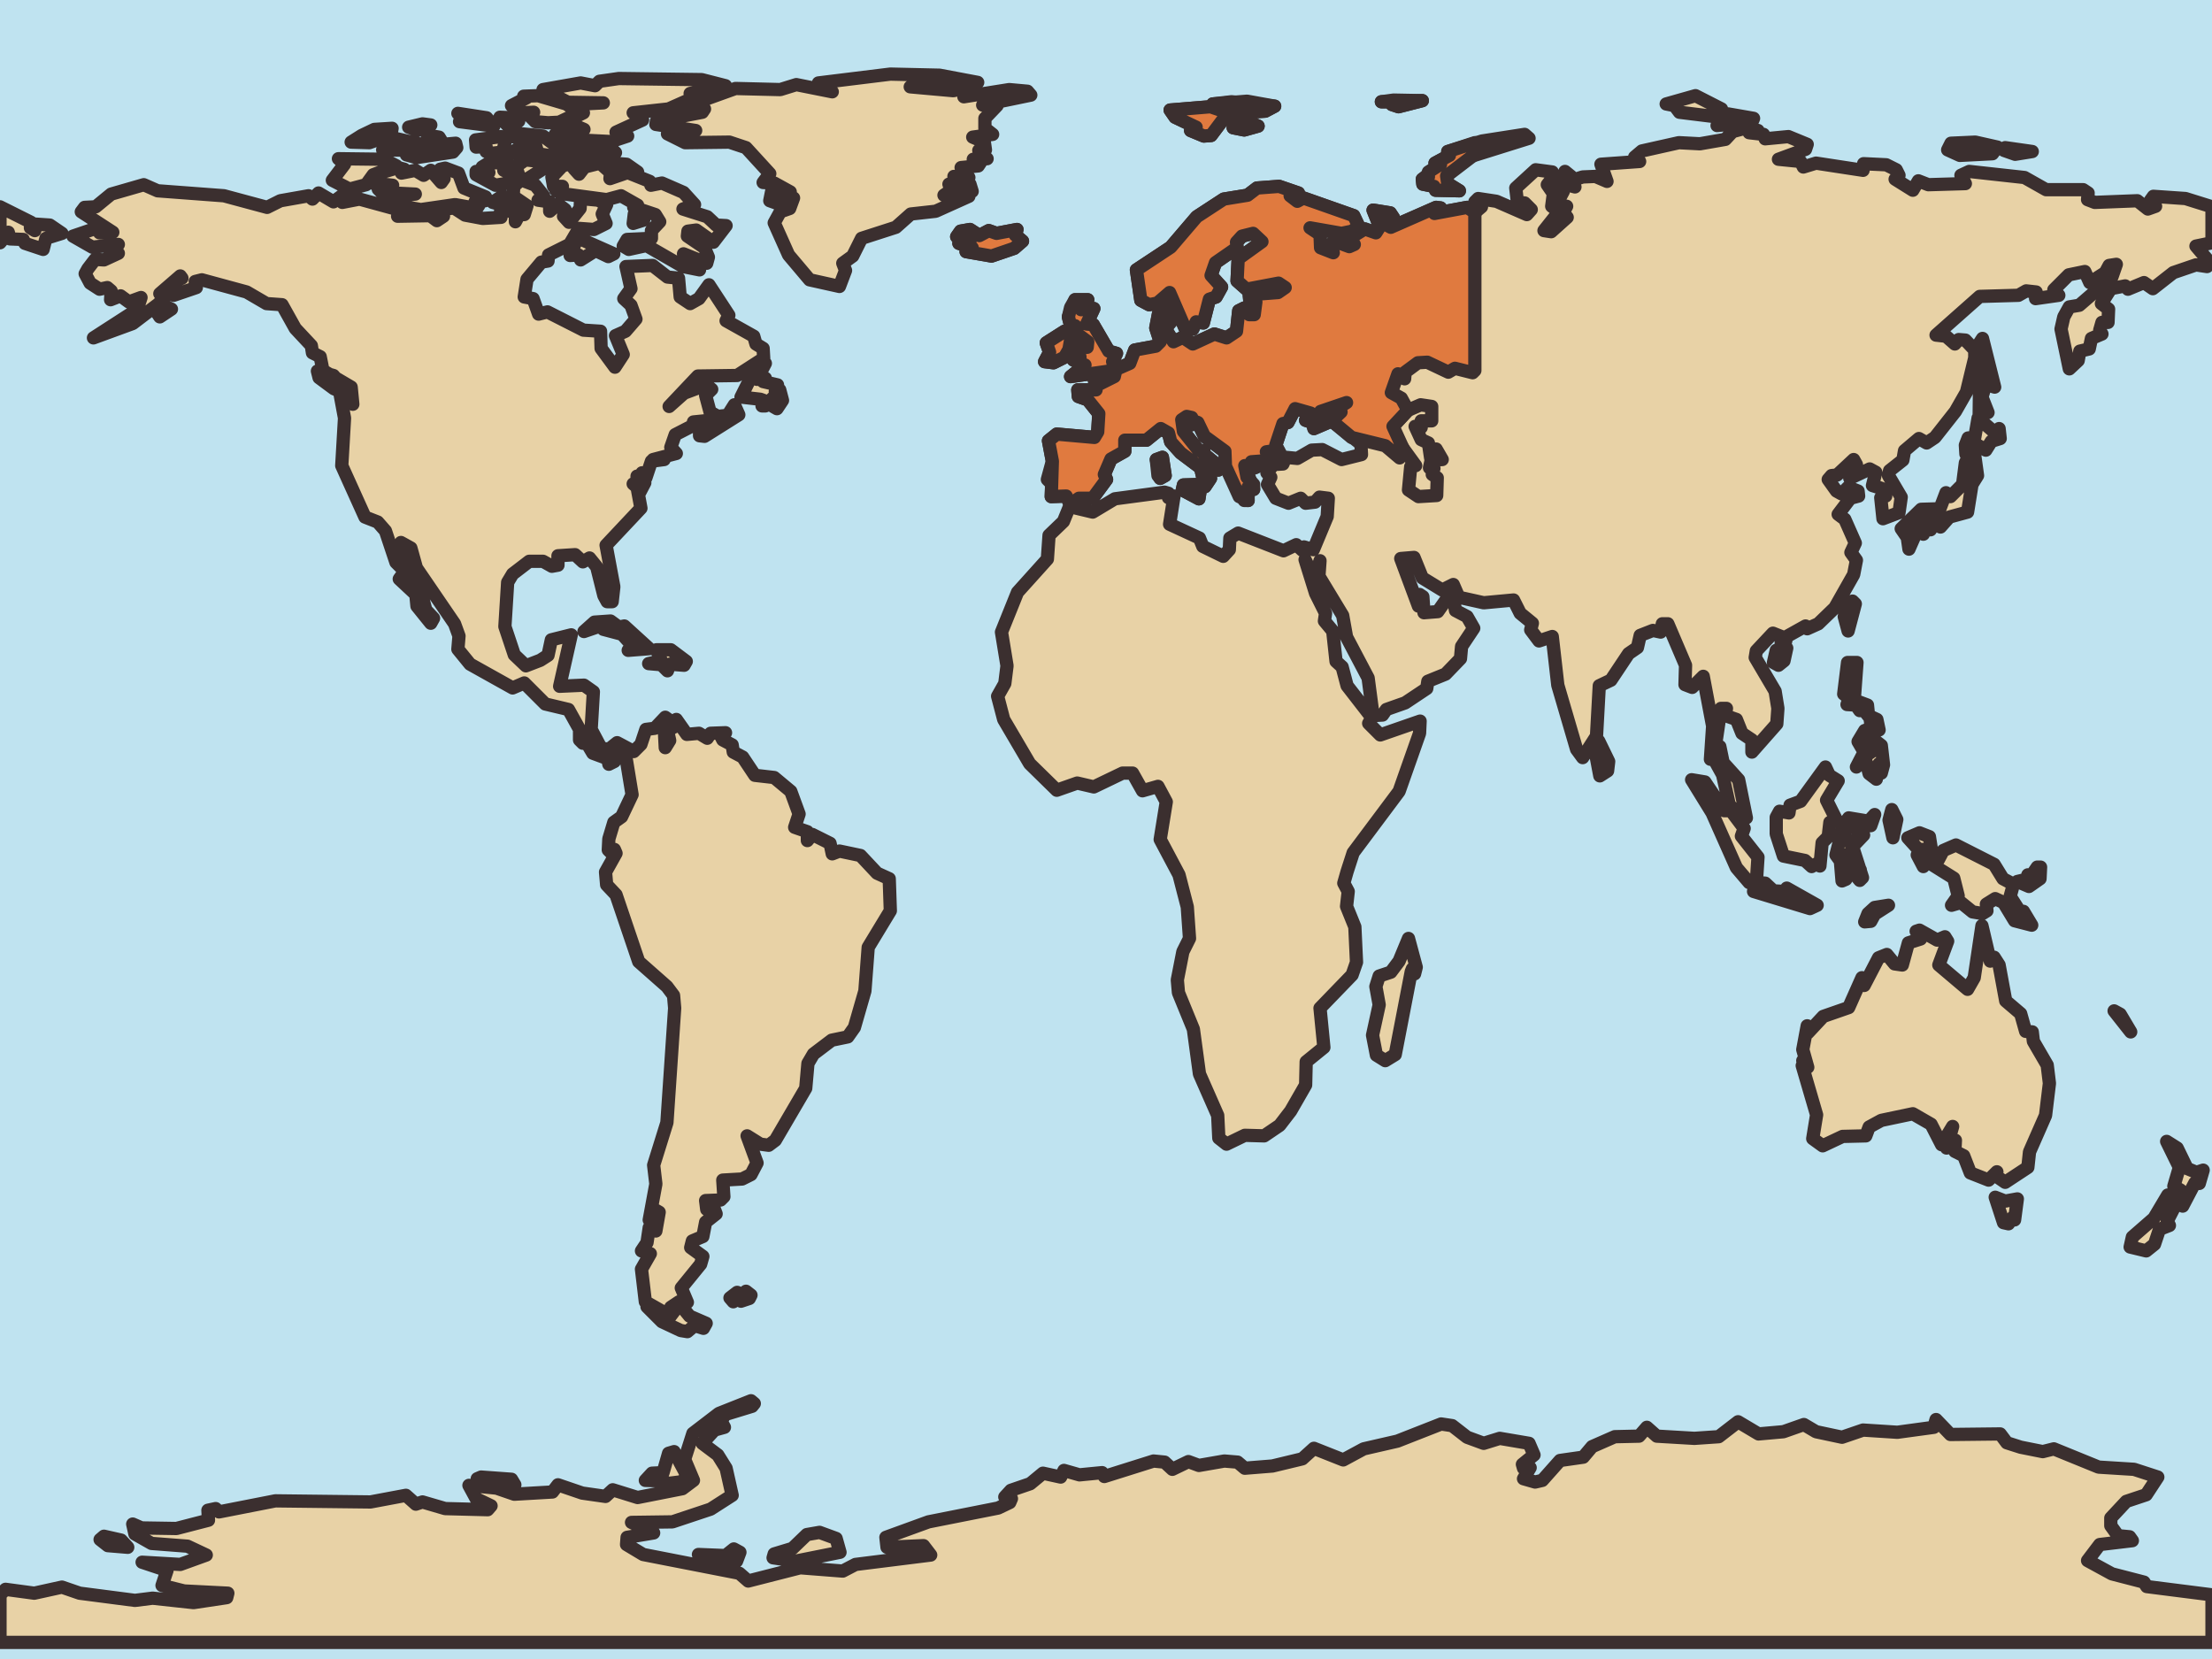
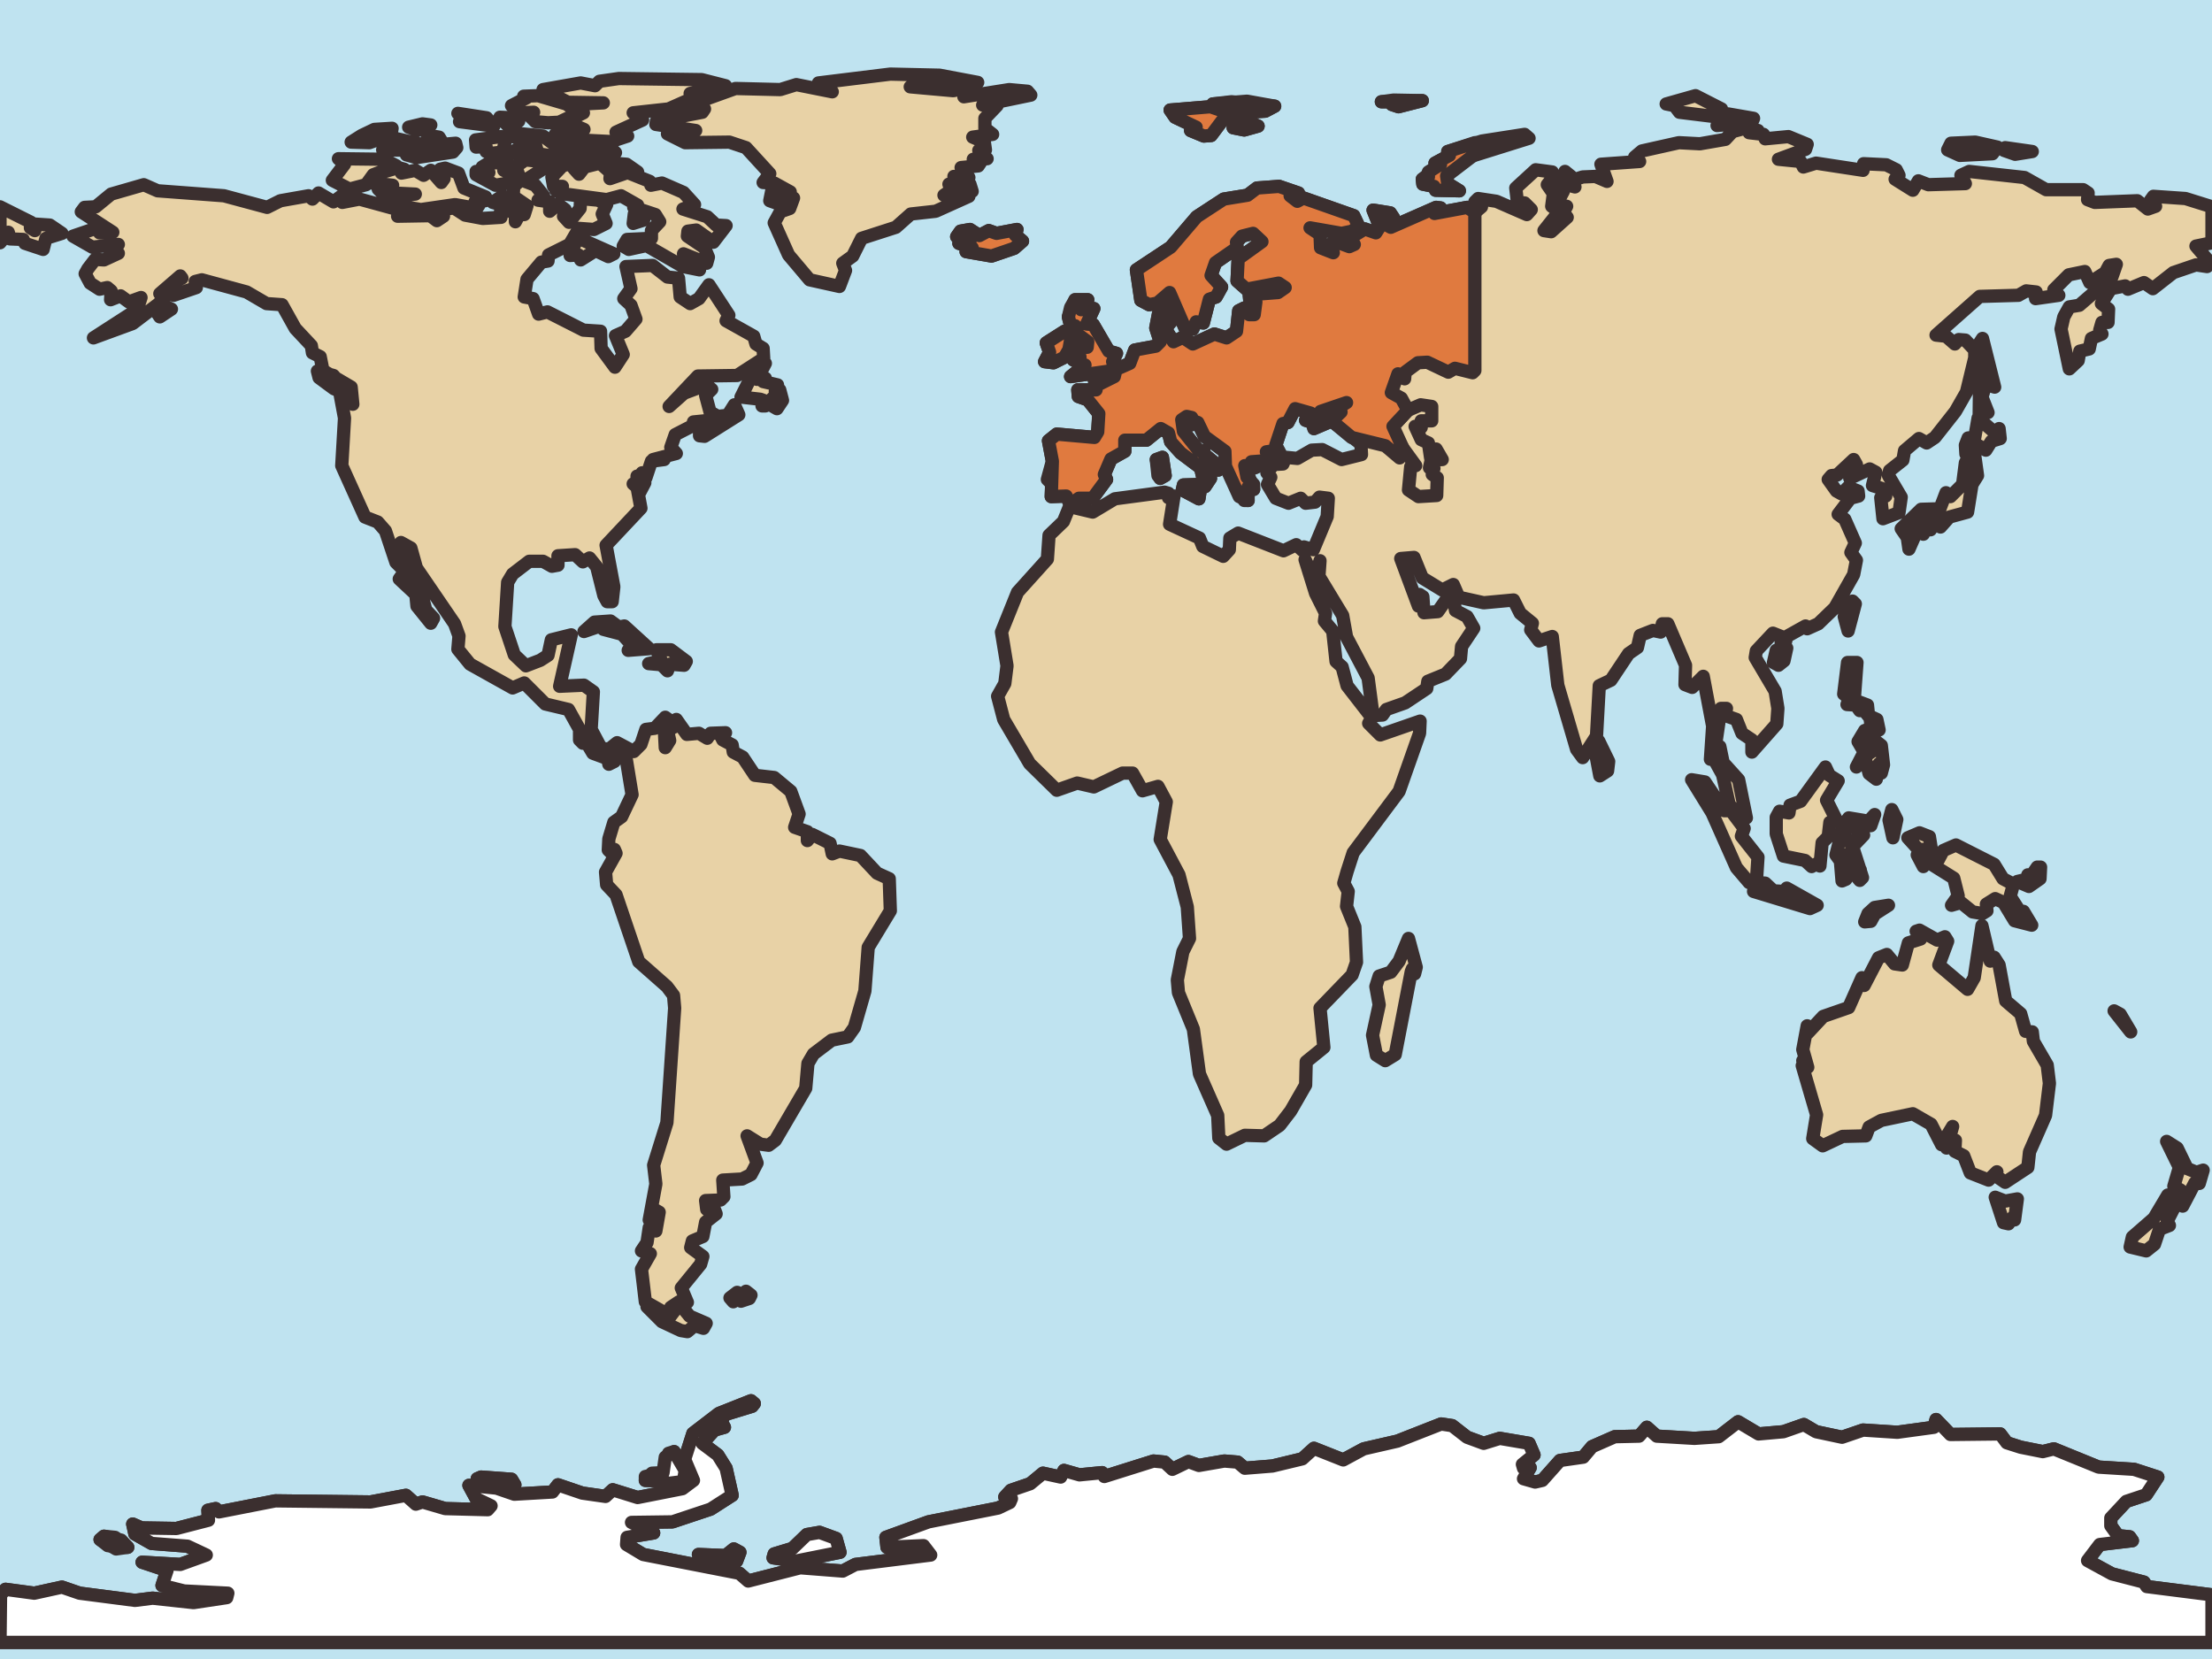
<svg xmlns="http://www.w3.org/2000/svg" viewBox="0 0 400 300">
  <rect width="400" height="300" fill="#bfe3f0" />
  <path d="M18.8 277.8L18.1 278.4L19.5 279.5L23.1 279.8L21.9 278.5ZM86.3 267.4L88.0 268.4L93.1 268.5L92.5 267.5L87.0 267.1ZM93.0 118.4L91.3 113.3L91.8 105.3L92.7 103.8L95.7 101.5L98.2 101.5L99.8 102.4L100.9 102.2L100.9 100.5L104.0 100.3L105.4 101.6L106.6 100.9L107.9 102.5L109.2 107.7L109.8 108.8L110.7 108.8L111.0 106.1L109.6 98.6L115.9 91.9L115.2 88.1L114.5 87.5L115.2 87.8L115.2 86.1L115.6 89.2L116.6 87.3L116.1 85.5L116.8 86.4L117.8 83.4L120.1 83.1L118.1 83.1L122.3 82.0L121.3 80.9L122.1 78.6L125.6 76.8L125.4 76.3L128.4 76.0L126.5 77.4L126.5 78.8L127.4 78.9L133.6 75.0L132.8 73.2L131.6 75.1L129.8 75.3L128.4 74.5L127.6 71.5L128.7 70.4L127.7 69.6L123.7 71.1L121.0 73.5L126.2 68.0L133.3 67.9L138.1 64.8L138.0 63.0L136.7 62.2L136.3 60.8L131.3 58.0L131.8 57.0L128.2 51.5L126.4 54.0L124.8 54.9L123.0 53.7L122.7 50.3L120.7 50.1L118.0 48.0L113.2 48.2L114.1 52.2L112.8 54.0L114.1 55.2L115.0 57.7L113.1 59.9L111.3 60.7L112.7 64.1L111.2 66.4L108.7 63.0L108.6 59.9L105.5 59.7L99.0 56.4L97.4 56.8L96.4 54.0L94.8 53.7L95.3 50.5L97.9 47.4L99.1 47.2L99.2 46.1L103.0 44.2L104.7 41.3L107.4 41.5L109.6 40.4L108.9 38.7L109.7 37.0L108.2 36.2L105.0 35.9L104.9 37.7L102.9 40.2L101.9 39.1L102.2 37.9L100.9 36.9L99.4 38.2L99.4 36.5L97.3 36.2L98.3 35.4L96.8 33.5L94.2 32.5L92.9 33.7L92.8 35.5L95.3 37.2L94.8 38.8L93.9 38.8L93.2 40.1L93.2 38.5L91.5 38.0L90.5 38.3L90.6 39.3L87.3 39.5L84.1 38.9L82.1 37.6L79.8 37.9L79.1 38.4L80.2 39.1L79.0 39.9L77.8 39.0L71.9 39.1L73.4 38.3L65.0 36.0L61.9 36.6L61.8 35.4L60.3 36.5L57.6 34.9L56.5 36.0L55.8 35.4L50.7 36.3L48.3 37.5L40.5 35.4L28.5 34.5L26.0 33.4L20.1 35.1L17.3 37.4L15.3 37.5L14.7 38.3L20.4 42.0L18.0 42.1L18.2 41.3L17.3 41.3L13.2 42.7L16.7 44.7L21.4 44.2L20.5 44.8L21.4 45.8L18.8 47.0L17.2 46.9L15.9 48.6L15.4 49.5L16.3 51.2L18.0 52.3L19.4 52.0L20.1 52.6L20.0 54.2L21.8 53.5L23.3 54.6L25.5 53.8L24.8 56.0L16.9 61.1L24.0 58.5L28.6 55.0L29.7 53.9L28.9 53.1L32.6 49.9L32.9 50.3L31.8 50.8L31.4 53.4L35.5 52.0L35.3 50.9L36.5 50.6L44.6 52.8L48.2 54.9L51.0 55.1L53.4 59.4L56.3 62.5L56.5 63.8L57.9 64.5L58.4 67.0L63.5 70.0L63.8 73.1L63.2 71.5L61.5 71.3L62.3 75.6L61.8 84.2L66.0 93.5L68.3 94.4L69.7 96.0L71.6 101.7L73.2 103.3L72.2 104.7L75.2 107.5L75.4 109.6L77.9 112.7L78.4 111.8L77.0 110.3L76.0 106.5L72.6 100.7L72.5 98.1L74.3 99.1L75.3 102.7L82.2 112.8L83.0 115.0L82.8 117.4L85.0 120.1L92.7 124.4L94.8 123.5L98.6 127.3L102.8 128.3L104.8 131.9L104.8 133.8L105.4 134.4L105.6 133.5L107.2 136.2L109.9 137.2L110.1 138.2L111.1 137.7L110.6 136.8L111.6 135.4L113.1 136.4L114.3 143.7L112.4 147.7L111.0 148.7L110.1 151.7L110.0 153.7L110.7 154.4L111.1 153.6L111.4 154.3L109.5 157.7L109.7 160.0L111.4 161.8L115.5 173.9L120.6 178.4L121.8 180.0L122.0 182.3L120.6 203.0L118.2 210.7L118.6 214.1L117.4 220.6L118.1 220.8L118.5 218.8L119.2 219.2L118.6 222.6L117.4 222.0L117.0 224.7L116.0 226.2L117.6 226.7L116.0 229.5L116.7 235.4L121.1 237.9L121.3 236.4L122.8 235.4L124.3 235.5L123.2 232.9L126.7 228.6L127.1 227.2L124.9 225.6L125.2 224.4L127.1 223.6L127.6 221.0L129.5 219.5L129.2 218.7L128.6 219.2L127.8 218.7L127.6 217.1L130.3 217.0L130.9 216.4L130.7 213.4L134.2 213.2L135.8 212.4L136.9 210.3L135.1 205.4L137.5 206.9L139.0 207.1L140.2 206.2L145.7 196.8L146.1 192.3L147.1 190.6L150.4 188.1L153.3 187.5L154.5 185.8L156.4 179.2L157.0 171.3L161.0 164.7L160.8 158.9L158.6 157.9L155.6 154.7L151.8 153.9L150.5 154.4L150.1 152.5L146.9 150.9L146.0 152.0L146.0 150.4L143.7 149.6L144.5 147.2L143.0 143.1L140.0 140.6L136.5 140.2L134.3 136.9L132.6 136.0L132.4 134.7L130.7 133.8L130.3 133.0L131.2 132.5L128.5 132.6L127.9 133.5L126.4 132.6L124.2 132.8L122.3 130.1L122.0 131.4L120.7 132.1L121.1 133.9L120.3 135.2L120.1 131.3L121.0 130.2L120.3 129.7L118.4 131.7L116.8 131.9L115.9 134.6L114.6 135.9L111.6 134.3L110.1 135.5L108.7 135.3L106.9 131.9L107.3 125.1L105.6 123.9L101.2 124.1L103.3 114.8L99.7 115.7L99.1 118.5L97.7 119.4L95.1 120.4ZM62.8 70.8L60.3 67.9L57.4 67.1L57.7 68.3L60.4 70.3L62.2 71.0ZM28.1 56.1L28.9 57.3L31.0 55.9L29.7 55.3ZM1.8 43.2L4.2 43.3L4.5 44.0L7.8 45.1L8.3 43.1L11.2 42.2L9.0 40.7L6.0 40.5L6.3 41.7L5.5 41.2L5.6 40.2L0.0 37.4L0.0 43.9L0.6 43.2L0.1 42.4L1.5 42.0ZM89.1 36.6L93.0 37.7L93.7 37.1L90.9 35.4ZM76.1 37.9L82.3 37.0L86.2 37.7L86.6 37.1L85.9 36.5L87.7 36.3L87.8 35.6L83.9 34.0L82.9 31.3L80.5 30.4L79.6 30.6L80.3 32.3L79.8 33.0L77.9 30.8L76.6 31.7L75.1 30.8L72.6 31.3L73.1 30.6L72.0 30.3L69.0 31.2L67.3 33.1L71.0 33.5L68.4 34.2L69.0 34.8L75.1 35.1L69.6 35.7L71.0 37.0ZM88.4 31.2L86.1 31.0L86.1 31.6L89.6 33.5L92.5 33.0L92.7 31.5L91.1 30.8L91.8 29.5L88.5 29.4L87.2 30.2ZM62.3 29.7L60.1 32.6L63.2 34.2L66.2 33.4L67.5 31.6L71.7 30.0L69.4 28.8L61.2 28.7ZM95.3 32.4L97.8 30.8L99.4 29.4L95.0 28.9L93.3 30.1L94.0 32.3ZM96.0 27.5L94.6 26.4L92.4 27.6L95.4 28.2ZM78.8 26.7L71.8 25.1L69.2 27.1L75.8 27.2L73.5 28.0L75.3 28.5L81.9 27.5L82.6 26.7L82.4 25.9L80.2 26.1L79.4 24.8L78.2 24.6L77.2 25.2ZM91.4 25.4L90.6 24.7L86.0 25.3L86.1 26.6L87.9 26.5L87.9 27.4L89.1 27.7L90.9 27.5ZM67.7 23.4L65.4 24.5L63.5 25.7L66.8 25.8L70.7 24.4L70.9 23.2ZM75.5 23.6L77.9 22.6L76.4 22.4L73.9 23.0ZM90.4 21.2L91.9 22.8L93.8 21.9L92.5 21.3ZM83.1 22.0L89.3 22.8L88.0 21.3L82.8 20.5L84.2 21.5ZM126.3 281.1L133.2 282.3L133.8 280.7L132.7 280.1L131.2 281.3ZM143.9 282.3L151.9 280.7L151.2 278.2L148.2 277.1L145.9 277.5L143.3 280.0L140.0 281.0L139.8 281.7ZM6.2 288.1L1.0 287.4L0.0 288.4L0.0 297.0L400.0 297.0L400.0 288.4L388.2 286.9L387.7 286.1L381.9 284.6L377.5 282.2L379.7 279.3L385.6 278.6L385.1 277.9L383.0 277.7L381.7 275.9L381.7 274.5L384.5 271.5L388.1 270.3L390.2 267.1L385.9 265.7L379.5 265.3L371.4 262.0L369.4 262.5L365.4 261.7L362.9 260.9L361.7 259.3L352.7 259.4L350.1 256.7L349.7 258.1L343.1 259.0L336.9 258.6L333.1 259.9L328.4 258.9L326.2 257.6L322.5 258.9L318.0 259.3L314.3 257.1L310.8 259.8L306.4 260.1L299.6 259.7L297.8 258.1L296.4 259.7L292.0 259.8L287.9 261.6L286.3 263.5L282.1 264.1L278.9 267.7L277.6 268.0L275.5 267.4L276.7 265.4L275.5 265.5L275.3 264.8L277.4 263.1L276.5 261.0L271.2 260.1L268.3 261.0L265.3 259.9L262.6 257.8L260.6 257.5L252.7 260.6L246.6 262.0L242.9 264.0L237.6 261.9L235.5 263.8L230.1 265.1L225.1 265.5L223.8 264.4L221.4 264.2L216.8 265.0L214.9 264.3L212.0 265.7L210.6 264.4L208.6 264.2L199.7 267.0L199.3 266.3L195.2 266.7L192.4 265.9L191.8 267.1L188.6 266.4L186.3 268.3L182.8 269.5L181.7 270.7L182.9 271.0L182.6 271.7L180.5 272.7L167.9 275.2L160.2 278.0L160.4 279.8L167.0 279.5L168.3 281.2L154.7 282.9L152.4 284.1L144.7 283.5L135.3 285.9L133.7 284.5L116.3 281.1L113.3 279.3L113.4 278.0L118.2 277.2L114.2 275.3L121.6 275.2L128.5 272.9L132.4 270.4L131.3 265.5L129.8 263.1L127.0 261.0L129.2 258.6L131.0 258.1L130.4 257.0L131.1 255.8L136.0 254.3L136.4 253.8L135.8 253.3L130.0 255.6L125.3 259.2L123.8 263.9L125.4 267.7L123.4 269.2L115.3 270.8L110.8 269.4L109.5 270.6L105.3 270.0L100.9 268.5L99.9 269.8L93.0 270.2L89.8 269.1L84.8 268.6L86.1 271.0L88.8 272.3L88.2 273.0L80.5 272.8L76.4 271.6L75.2 272.0L73.4 270.4L67.0 271.6L49.8 271.4L39.6 273.4L39.0 272.8L37.6 273.1L37.7 274.9L31.9 276.4L25.6 276.3L24.0 275.6L24.4 277.4L27.4 279.1L33.9 279.6L37.3 281.2L32.6 282.9L25.7 282.5L30.2 284.0L29.3 286.7L33.3 287.7L41.2 288.1L41.0 288.9L35.0 289.8L27.6 289.0L24.4 289.4L14.4 288.1L11.2 287.0ZM124.1 266.6L121.9 262.5L120.9 262.8L119.9 266.3L117.9 266.4L116.7 267.7L120.1 267.8L119.6 268.4L123.6 267.9ZM121.0 238.3L117.0 236.3L119.7 239.0L123.1 240.6L124.3 240.8L125.6 239.7L127.2 240.2L127.7 239.3L124.7 238.0L122.9 235.8ZM134.9 233.5L134.3 234.1L133.3 233.7L132.0 234.7L132.6 235.4L133.5 234.7L134.0 235.3L135.5 234.8L135.8 234.2ZM121.1 120.1L123.7 120.3L124.1 119.6L121.3 117.5L118.7 117.5L119.6 119.5L117.3 120.0L119.6 120.2L120.7 121.3ZM117.4 117.3L112.9 113.2L111.9 113.4L110.4 112.3L107.5 112.5L105.6 114.2L109.1 113.0L109.1 113.8L112.5 114.7L114.3 116.7L113.6 117.6ZM209.8 86.5L210.7 86.0L210.2 82.7L209.1 83.1ZM140.5 73.9L141.5 72.4L141.0 70.5L140.2 70.8L140.6 69.6L138.0 69.0L138.4 68.4L137.6 68.1L136.9 68.6L138.4 65.7L137.9 65.7L136.3 67.2L134.0 71.8L137.5 72.2L138.6 72.6L137.8 73.4L138.4 73.4L139.7 72.0L139.8 73.5ZM190.5 65.6L192.5 64.6L193.3 63.2L193.7 60.9L192.5 59.9L189.2 62.0L189.8 63.7L188.9 65.4ZM194.4 54.2L193.2 57.3L193.8 59.7L194.4 58.9L194.6 60.5L196.7 61.8L196.6 62.8L194.9 62.6L195.3 64.6L194.1 65.1L196.2 66.0L193.6 68.1L200.6 67.1L201.6 66.2L201.2 65.4L201.9 63.9L200.5 63.5L197.7 58.7L196.5 58.6L197.8 55.8L195.5 56.0L196.7 54.2ZM104.6 42.6L103.1 46.2L104.6 46.1L105.0 47.0L107.7 45.3L110.0 46.4L111.0 45.9L105.6 43.5L105.4 42.8ZM175.4 41.5L173.7 41.8L173.0 42.8L175.3 43.2L173.4 44.0L175.8 44.8L174.7 45.5L179.3 46.3L183.4 44.9L184.9 43.6L183.6 42.5L183.9 41.5L180.2 42.2L178.8 41.7L177.1 42.6ZM116.5 38.9L114.7 38.7L114.5 40.4L116.4 39.8ZM131.3 40.8L129.5 40.7L127.9 39.2L123.5 37.8L125.6 37.0L123.6 34.8L119.7 33.1L117.7 33.5L117.5 32.8L113.5 31.2L110.3 32.3L110.4 31.2L108.5 29.5L105.7 30.2L104.7 31.5L103.8 30.5L104.6 29.5L101.8 29.9L99.8 32.0L100.1 33.7L101.7 33.7L100.5 34.4L101.5 35.0L109.7 36.1L112.3 35.4L115.3 37.1L114.6 37.5L118.5 38.8L119.3 40.1L117.8 41.7L117.8 43.1L113.4 43.3L112.7 44.5L113.7 45.1L116.9 44.4L123.5 48.2L126.5 48.8L123.6 45.9L127.8 47.6L128.1 46.5L127.4 44.8L124.3 42.7L124.4 41.8L125.9 41.6L129.0 43.8ZM175.5 16.5L174.6 15.9L172.4 16.4L164.6 15.7L176.8 14.9L169.9 13.6L161.0 13.4L148.0 15.0L147.9 15.7L150.5 16.6L144.0 15.3L141.1 16.2L133.0 16.0L124.4 19.1L127.4 19.7L127.0 20.3L118.7 21.9L118.6 22.5L125.8 23.6L120.7 24.2L123.9 25.8L131.9 25.7L134.9 26.7L139.2 31.4L138.0 33.0L140.0 33.1L142.9 34.7L139.6 34.3L139.2 36.3L140.6 36.8L143.5 35.8L142.8 37.7L141.1 38.3L140.0 40.3L142.6 46.1L146.4 50.6L151.8 51.8L152.9 48.9L152.4 47.6L154.2 46.3L155.8 43.1L162.0 41.1L164.7 38.7L169.2 38.2L175.2 35.5L170.7 35.3L172.0 34.4L171.6 33.3L173.8 34.9L175.8 34.6L175.4 33.3L172.5 31.9L175.2 32.1L173.8 30.3L176.9 30.0L177.3 29.4L176.0 28.8L178.5 28.7L177.0 27.2L178.2 27.1L178.0 25.7L175.9 24.8L179.5 24.3L178.1 23.2L178.1 21.4L180.3 19.1L177.7 19.0L186.4 17.2L185.8 16.5L182.5 16.2L174.3 17.5ZM113.3 29.7L110.7 29.5L110.1 30.2L111.7 31.2L115.3 31.1ZM100.2 26.1L98.2 24.6L92.5 24.0L92.1 24.6L95.7 25.3L96.8 26.1L97.3 27.8L100.3 28.3L108.9 28.4L111.3 27.6L109.9 26.3L104.0 26.7ZM126.9 14.4L111.9 14.2L108.4 14.7L107.6 15.5L105.0 15.0L98.2 16.2L102.7 18.5L109.1 18.6L103.4 18.9L105.5 20.4L102.3 22.0L105.6 23.4L101.9 22.8L102.5 23.9L100.4 24.3L100.6 25.1L110.5 25.6L113.5 24.6L111.4 23.9L116.2 21.7L115.3 20.9L116.1 20.6L114.5 20.4L120.9 19.7L127.2 16.9L124.8 16.9L131.2 15.5ZM95.6 20.8L96.8 22.0L99.1 22.2L101.1 22.1L104.7 20.4L102.4 18.8L97.3 17.3L94.7 17.4L95.2 17.7L92.5 19.1L94.5 20.4L96.5 20.3ZM252.3 190.7L255.2 175.7L255.4 175.2L255.8 176.1L256.1 174.9L254.7 169.7L253.0 173.8L251.5 175.8L249.4 176.5L248.8 178.4L249.4 181.7L248.2 187.2L248.9 190.8L250.5 191.8ZM317.1 161.2L327.3 164.3L328.6 163.7L323.1 160.6L322.8 161.2L320.7 161.1L319.2 159.7L317.8 159.6ZM335.0 153.1L337.0 151.0L334.4 152.3L333.4 150.8L333.5 149.6L338.3 149.3L339.0 147.3L337.9 148.5L334.3 147.9L333.4 149.1L332.0 154.6L332.8 155.7L333.1 159.3L333.8 159.0L333.7 154.8L334.4 154.3L335.0 157.5L336.4 157.3L335.8 158.6L336.3 159.2L336.8 158.7ZM309.6 147.0L314.0 156.9L316.3 159.6L317.6 159.6L317.9 155.0L314.9 151.2L315.4 149.8L313.0 146.6L311.8 146.6L308.3 141.4L305.9 141.0ZM181.5 130.1L186.2 138.1L191.1 142.9L194.8 141.6L197.8 142.3L203.0 139.8L204.8 139.8L206.6 143.0L209.4 142.2L210.9 145.0L209.8 151.8L213.2 158.2L214.7 164.0L215.1 169.7L213.9 172.1L212.9 177.2L213.1 179.5L215.8 186.1L216.9 194.2L220.2 201.7L220.4 205.8L221.8 206.9L225.1 205.3L228.6 205.4L231.4 203.5L233.4 200.9L236.1 196.2L236.2 192.0L239.4 189.4L238.7 182.3L244.5 176.3L245.3 174.0L245.0 167.6L243.5 163.9L243.8 161.2L243.0 159.7L243.6 157.6L244.7 154.2L253.0 143.1L256.7 132.6L256.8 130.4L249.6 132.9L247.5 130.8L248.1 129.8L243.6 124.0L242.7 120.6L241.6 119.6L241.0 114.1L239.5 112.3L239.7 110.9L237.9 107.3L236.0 101.2L237.7 104.8L238.7 101.4L238.5 104.2L242.8 111.3L243.5 115.2L247.4 122.6L248.3 129.4L250.0 129.3L250.7 128.3L254.1 127.1L258.0 124.5L258.2 123.2L261.4 121.9L264.1 119.1L264.3 116.9L266.5 113.6L265.3 111.5L263.2 110.4L262.6 106.9L260.0 110.6L257.5 110.8L257.3 107.9L256.7 107.5L256.5 109.6L253.3 101.0L255.7 100.8L257.2 104.5L260.8 106.7L262.8 105.7L263.8 108.0L268.3 109.0L273.7 108.5L274.9 110.9L277.1 112.7L276.8 113.9L278.3 115.9L280.7 115.1L281.7 123.9L285.1 135.5L286.2 137.0L288.7 133.1L289.2 124.0L291.3 123.0L294.5 118.2L296.1 117.1L296.6 114.9L298.9 114.0L300.3 114.3L300.6 112.8L301.6 112.8L304.8 120.3L304.7 123.8L306.0 124.3L308.0 122.3L309.7 131.3L309.3 137.3L309.4 136.3L311.5 140.1L312.7 145.5L315.0 148.0L315.8 147.9L314.4 141.0L311.6 137.9L311.0 135.0L310.2 134.9L311.2 128.1L312.2 128.1L312.0 129.4L314.0 130.1L315.0 132.6L316.8 133.8L316.8 136.0L321.3 130.9L321.5 128.1L321.0 125.0L317.4 118.9L317.6 117.7L320.6 114.5L322.1 115.1L322.1 116.9L322.7 116.8L323.1 115.1L326.5 113.2L326.8 113.7L328.8 112.8L331.8 109.9L335.2 103.9L335.7 101.3L334.7 99.9L335.5 98.2L333.6 93.9L332.4 93.0L334.6 90.1L336.1 89.7L336.0 88.8L334.2 88.1L333.0 89.3L332.1 88.8L330.6 86.7L331.2 86.0L332.2 85.9L335.2 83.1L335.7 84.0L334.5 86.5L338.1 84.8L339.2 85.4L338.6 87.8L340.2 88.3L341.0 89.7L340.1 90.0L340.5 93.8L343.4 92.7L343.8 89.9L341.5 86.0L341.7 85.1L344.1 83.2L344.4 81.5L347.0 79.3L348.4 80.1L349.9 79.1L353.6 74.4L355.6 70.9L357.1 64.7L357.1 63.3L355.4 61.5L354.2 61.4L353.5 62.2L351.9 60.8L350.1 60.6L358.0 53.6L365.0 53.4L366.4 52.6L368.2 52.8L368.1 54.0L372.3 53.4L371.4 52.4L374.1 49.7L377.0 49.1L377.9 51.1L380.7 49.3L381.4 48.0L382.7 47.8L381.9 50.1L376.0 55.2L374.2 55.5L373.2 57.3L372.7 59.5L374.2 66.7L375.8 65.2L376.1 63.5L377.8 63.1L378.2 61.2L380.1 60.4L379.7 59.7L380.1 58.3L381.2 58.3L381.3 55.9L380.0 54.9L381.7 52.2L384.3 51.7L384.8 52.3L387.7 51.1L389.3 52.2L393.0 49.3L397.1 47.9L399.1 48.2L399.3 47.1L397.1 44.5L400.0 43.9L400.0 37.4L395.2 35.9L389.4 35.5L388.9 36.2L389.8 37.3L388.4 37.8L386.5 36.3L378.8 36.6L377.5 36.1L377.6 34.9L376.7 34.3L370.0 34.3L366.1 32.1L356.1 31.0L354.6 31.7L355.4 33.2L348.7 33.4L346.9 32.7L345.9 34.4L342.7 32.4L343.4 31.7L342.9 30.7L341.1 29.8L337.0 29.6L336.9 30.8L328.4 29.5L326.1 30.2L325.6 29.2L321.6 28.8L326.5 27.0L326.8 26.1L323.4 24.7L319.2 25.1L318.9 24.3L316.3 24.0L317.9 23.6L315.9 23.1L313.3 23.8L312.0 25.2L307.4 26.0L303.6 25.8L296.9 27.3L295.6 28.4L296.5 29.2L289.5 29.7L290.6 32.8L288.5 31.9L286.2 32.0L284.3 32.6L284.8 33.8L283.7 33.5L284.1 31.9L283.0 31.0L283.2 32.2L281.2 33.3L282.7 34.6L281.8 36.3L282.0 37.2L283.3 37.3L282.7 38.4L283.4 39.3L280.5 41.9L279.2 41.7L281.9 38.3L280.6 37.3L280.9 35.0L279.8 33.4L280.9 32.0L280.7 31.1L277.7 30.7L274.1 34.0L274.4 36.6L275.7 36.7L276.9 37.9L276.1 38.8L270.6 36.4L267.3 35.9L266.7 36.5L267.9 37.4L266.6 38.5L265.3 37.5L259.4 38.6L260.5 37.6L259.7 37.5L251.5 41.1L250.6 40.6L250.6 39.6L252.0 39.4L251.4 38.5L248.3 38.0L249.5 41.0L248.8 42.1L246.8 41.4L244.2 43.0L244.9 44.2L244.0 44.6L241.3 43.6L240.6 44.2L241.1 45.7L238.8 44.8L238.7 42.4L236.9 41.2L242.6 42.2L244.5 41.8L245.7 40.9L244.8 39.0L235.7 35.8L234.6 36.4L233.3 35.4L234.8 34.9L231.3 33.7L227.3 34.0L225.6 35.3L221.3 36.0L216.4 39.2L211.7 44.7L205.5 48.8L206.3 54.3L207.8 55.1L209.3 54.8L211.5 52.9L214.4 59.6L215.7 59.5L216.3 58.2L217.6 58.4L218.7 54.1L219.9 53.7L220.9 51.9L219.0 49.8L219.8 47.5L223.7 44.8L223.6 43.8L224.6 42.7L226.6 42.2L228.2 43.7L223.9 46.8L223.7 50.8L225.4 52.3L231.2 51.2L232.4 52.0L231.1 52.9L225.9 53.3L226.0 54.3L227.1 54.6L226.8 56.9L225.9 56.9L225.0 55.7L224.0 56.2L223.6 59.9L221.8 61.1L219.6 60.4L215.7 62.2L213.9 61.0L212.2 61.8L210.7 59.4L212.1 57.8L211.4 57.1L211.8 55.7L209.5 56.7L209.0 59.3L209.8 61.8L209.0 62.6L205.2 63.3L204.3 65.7L201.8 66.8L201.5 68.1L198.9 69.4L197.9 68.7L198.2 70.5L194.9 70.5L195.0 71.7L196.7 72.3L198.7 74.8L198.5 78.1L197.9 79.1L191.1 78.5L189.6 79.7L190.3 83.4L189.4 86.7L190.2 87.5L190.1 89.8L192.8 89.7L194.0 91.3L195.1 90.1L197.6 90.1L200.1 86.7L199.7 85.8L200.9 83.0L203.4 81.6L203.4 79.6L207.3 79.6L209.9 77.5L211.3 78.3L211.7 79.9L213.5 81.9L217.1 84.6L217.9 88.0L218.9 86.5L218.3 85.0L218.7 83.9L220.3 85.0L220.5 84.4L217.7 82.1L217.7 81.5L216.8 81.5L214.0 78.0L213.7 75.9L214.6 75.3L215.5 75.5L215.5 76.8L215.8 76.1L216.6 76.4L217.8 78.9L221.7 81.9L221.6 84.3L225.0 90.5L225.7 90.5L225.7 88.1L226.7 88.5L225.1 84.2L226.6 84.7L227.1 84.5L226.3 83.5L227.7 83.1L229.0 83.3L229.3 84.4L230.7 83.0L232.0 82.9L230.7 80.5L232.0 76.6L232.9 76.4L234.2 73.9L237.0 74.7L236.1 76.0L237.3 76.4L237.6 77.5L240.4 76.3L240.6 75.7L238.9 75.4L238.8 74.4L243.5 72.8L241.9 73.8L242.5 74.5L240.8 76.1L246.1 80.3L246.2 82.2L242.6 83.1L239.1 81.3L237.2 81.4L234.6 82.9L232.5 82.7L232.0 83.9L230.3 84.0L229.1 85.5L229.8 86.3L229.2 87.6L230.7 90.1L233.0 91.0L235.2 90.1L236.1 91.0L237.8 90.8L238.6 89.9L240.2 90.1L240.0 93.4L237.5 99.4L235.8 98.9L235.5 99.5L234.4 98.5L232.1 99.6L223.9 96.4L222.4 97.3L222.3 99.4L221.2 100.6L217.5 98.8L216.9 97.3L211.5 94.8L212.3 89.7L211.3 90.0L211.3 89.2L210.6 89.0L201.6 90.2L197.6 92.6L193.4 91.6L192.3 94.3L189.7 96.8L189.4 101.1L184.0 107.1L181.1 114.3L182.1 120.4L181.7 123.6L180.4 125.9ZM255.1 84.4L254.7 88.6L256.5 89.8L259.8 89.6L259.9 86.4L259.0 85.8L259.3 84.7L258.5 84.6L258.8 83.2L260.8 83.1L259.7 81.2L258.8 81.6L258.7 82.8L258.3 80.1L257.0 79.5L255.9 77.1L257.0 77.3L257.0 76.1L258.9 76.1L258.9 73.5L256.9 73.2L254.6 74.2L251.9 77.1L252.8 79.8L256.0 84.2ZM326.4 155.6L327.6 156.7L328.9 156.0L329.1 156.6L329.5 152.4L330.6 151.3L330.9 148.7L332.2 148.5L330.3 144.7L332.4 141.2L330.8 140.2L330.1 138.7L325.6 144.9L323.7 145.6L323.5 147.0L321.8 146.7L321.2 147.8L321.2 150.8L322.5 154.8ZM337.2 135.8L335.7 138.7L337.3 137.2L338.0 139.9L339.3 140.9L339.3 138.9L339.8 138.1L340.2 139.8L340.6 138.3L340.2 134.8L339.3 134.1L339.4 135.3L337.6 136.5ZM289.1 134.0L288.6 136.6L289.3 140.3L290.7 139.4L290.9 137.7ZM337.2 132.1L336.0 134.1L336.7 135.3L337.9 131.7L337.0 133.2ZM336.3 128.5L336.6 127.9L337.9 129.5L337.7 127.5L335.3 126.6L335.8 119.8L334.1 119.8L333.4 125.5L334.4 126.3L334.0 127.4L335.6 127.5ZM323.1 117.2L321.2 117.6L320.7 119.8L321.6 120.3L322.6 119.5ZM335.5 109.2L335.0 108.7L333.5 111.5L334.2 114.1ZM216.8 90.2L217.2 87.6L214.0 87.7L213.8 88.6ZM257.2 32.4L257.3 33.3L259.3 33.7L259.6 34.4L263.9 34.5L261.8 33.2L261.6 31.8L265.0 28.6L276.5 25.0L275.7 24.3L268.0 25.5L261.8 27.4L262.1 28.1L259.5 29.5L260.5 29.7ZM227.5 22.8L225.4 21.9L223.1 22.2L223.8 22.7L223.0 23.1L225.0 23.5ZM211.6 19.9L212.5 21.2L216.3 23.0L215.3 23.6L217.7 24.6L219.0 24.5L221.1 21.7L223.9 21.0L218.9 19.3ZM312.5 20.6L310.5 22.7L316.8 22.1L317.1 21.4ZM303.7 20.3L311.0 21.2L311.3 19.7L306.6 17.3L301.3 18.8L302.8 19.1ZM219.3 18.8L225.6 20.3L228.8 20.1L230.5 19.2L225.5 18.3ZM257.2 18.2L252.0 18.1L249.8 18.4L252.3 18.4L251.7 18.9L252.9 19.3ZM391.9 220.8L393.6 217.5L393.3 216.8L392.5 217.5L392.0 216.1L389.5 220.3L385.6 223.7L385.2 225.5L388.1 226.2L389.6 225.0L390.5 222.3L392.3 221.6ZM360.8 216.5L362.3 221.1L363.2 221.3L364.0 220.1L364.3 220.6L364.8 216.8L362.6 217.2ZM394.1 211.1L393.1 214.5L394.3 215.2L394.1 217.4L394.7 218.1L396.9 213.9L397.7 214.0L398.4 211.6L397.2 212.0L395.5 211.3L393.7 207.6L391.8 206.4ZM329.6 207.2L333.2 205.5L337.4 205.4L338.0 203.8L340.2 202.6L345.9 201.4L349.2 203.3L351.1 207.0L353.1 203.7L352.0 207.6L353.6 206.2L353.5 208.2L355.1 209.0L356.3 212.1L359.6 213.4L361.1 211.9L361.0 212.7L362.6 213.8L366.7 211.1L367.0 208.3L369.9 201.7L370.6 195.9L370.2 192.6L367.7 188.3L367.5 186.6L366.3 186.5L365.4 183.3L362.7 181.0L361.5 174.5L360.6 173.1L359.9 173.8L358.4 167.4L357.0 176.8L355.8 178.9L350.6 174.5L352.2 170.2L351.7 169.4L350.3 170.0L347.1 168.2L346.5 168.4L347.3 169.8L345.1 170.5L344.0 174.5L342.6 174.3L341.2 172.6L339.7 173.2L337.1 178.2L336.7 176.8L334.3 182.2L329.7 183.8L326.9 186.8L326.8 185.5L326.0 189.8L326.9 193.0L326.0 191.8L326.4 193.4L325.9 192.7L328.5 201.6L327.8 205.9ZM385.3 186.6L383.4 183.4L382.3 182.8ZM338.3 166.6L339.0 165.3L341.5 163.7L339.0 164.1L337.8 165.2L337.2 166.7ZM365.9 164.8L365.3 164.9L363.5 162.1L364.1 159.9L362.2 158.9L360.6 156.3L353.7 152.8L351.4 153.8L350.5 155.5L349.4 154.5L348.9 151.3L347.1 150.6L345.0 151.5L346.9 153.6L348.6 153.6L346.7 154.6L347.8 156.7L348.5 155.8L353.3 158.8L354.1 162.0L352.9 163.7L354.6 163.2L356.7 164.9L358.5 165.2L359.3 164.7L359.2 163.5L360.8 162.5L362.3 163.2L364.3 166.5L367.4 167.3ZM368.4 156.8L366.9 159.0L366.7 158.2L366.5 159.0L364.8 159.4L366.9 160.3L368.9 158.9L369.0 156.8ZM343.0 148.2L342.1 146.4L341.6 148.3L342.3 151.5ZM338.9 131.5L339.8 132.0L339.4 130.1L338.1 129.5L338.7 133.4ZM348.8 93.9L347.1 95.3L347.8 96.6L348.1 95.6L349.1 95.8L349.7 94.8ZM346.7 95.9L345.5 94.7L350.1 93.5L350.9 95.3L352.5 93.5L355.8 92.6L356.6 87.6L357.6 86.0L357.1 82.4L355.9 82.7L355.4 83.7L354.9 87.6L352.7 89.8L351.9 89.1L350.8 92.0L347.4 92.1L343.8 95.6L344.9 97.2L345.2 99.3ZM360.7 78.2L357.7 75.6L357.1 79.1L355.9 79.2L355.4 80.5L355.5 82.1L356.7 82.1L357.3 80.3L359.1 81.4L360.1 79.8L361.7 79.3L361.5 77.5ZM357.4 62.9L358.0 66.8L357.9 74.9L358.6 73.7L359.5 74.6L358.4 71.8L359.1 69.5L360.7 70.0L358.5 61.2ZM362.6 26.7L362.4 27.2L364.4 27.9L367.5 27.4ZM357.2 25.7L352.8 25.9L352.2 27.1L354.4 28.1L360.3 27.8L361.2 26.6Z" fill="#e8d2a6" stroke="#3b2f2f" stroke-width="2.4" stroke-linejoin="round" />
+   <path d="M132.7 280.1L131.2 281.3L126.3 281.1L128.3 282.2L133.2 282.3L133.8 280.7ZM151.2 278.2L148.2 277.1L145.9 277.5L143.3 280.0L140.0 281.0L139.8 281.7L143.9 282.3L151.9 280.7ZM23.1 279.8L20.8 278.0L18.8 277.8L18.1 278.4L21.0 280.1ZM0.1 288.4L0.0 297.0L400.0 297.0L400.0 288.4L388.2 286.9L387.7 286.1L381.9 284.6L377.5 282.2L379.7 279.3L385.6 278.6L385.1 277.9L383.0 277.7L381.7 275.9L381.7 274.5L384.5 271.5L388.1 270.3L390.2 267.1L385.9 265.7L379.5 265.3L371.4 262.0L369.4 262.5L365.4 261.7L362.9 260.9L361.7 259.3L352.7 259.4L350.1 256.7L349.7 258.1L343.1 259.0L336.9 258.6L333.1 259.9L328.4 258.9L326.2 257.6L322.5 258.9L318.0 259.3L314.3 257.1L310.8 259.8L306.4 260.1L299.6 259.7L297.8 258.1L296.4 259.7L292.0 259.8L287.9 261.6L286.3 263.5L282.1 264.1L278.9 267.7L277.6 268.0L275.5 267.4L276.7 265.4L275.5 265.5L275.3 264.8L277.4 263.1L276.5 261.0L271.2 260.1L268.3 261.0L265.3 259.9L262.6 257.8L260.6 257.5L252.7 260.6L246.6 262.0L242.9 264.0L237.6 261.9L235.5 263.8L230.1 265.1L225.1 265.5L223.8 264.4L221.4 264.2L216.8 265.0L214.9 264.3L212.0 265.7L210.6 264.4L208.6 264.2L199.7 267.0L199.3 266.3L195.2 266.7L192.4 265.9L191.8 267.1L188.6 266.4L186.3 268.3L182.8 269.5L181.7 270.7L182.9 271.0L182.6 271.7L180.5 272.7L167.9 275.2L160.2 278.0L160.4 279.8L167.0 279.5L168.3 281.2L154.7 282.9L152.4 284.1L144.7 283.5L135.3 285.9L133.7 284.5L116.3 281.1L113.3 279.3L113.4 278.0L118.2 277.2L114.2 275.3L121.6 275.2L128.5 272.9L132.4 270.4L131.3 265.5L129.8 263.1L127.0 261.0L129.2 258.6L131.0 258.1L130.4 257.0L131.1 255.8L136.0 254.3L136.4 253.8L135.8 253.3L130.0 255.6L125.3 259.2L123.8 263.9L125.4 267.7L123.4 269.2L115.3 270.8L110.8 269.4L109.5 270.6L105.3 270.0L100.9 268.5L99.9 269.8L93.0 270.2L89.8 269.1L84.8 268.6L86.1 271.0L88.8 272.3L88.2 273.0L80.5 272.8L76.4 271.6L75.2 272.0L73.4 270.4L67.0 271.6L49.8 271.4L39.6 273.4L39.0 272.8L37.6 273.1L37.7 274.9L31.9 276.4L25.6 276.3L24.0 275.6L24.4 277.4L27.4 279.1L33.9 279.6L37.3 281.2L32.6 282.9L25.7 282.5L30.2 284.0L29.3 286.7L33.3 287.7L41.2 288.1L41.0 288.9L35.0 289.8L27.6 289.0L24.4 289.4L14.4 288.1L11.2 287.0L6.2 288.1L1.0 287.4ZM92.5 267.5L87.0 267.1L86.3 267.4L88.0 268.4L93.1 268.5ZM120.3 263.5L119.9 266.3L116.7 267.0L116.7 267.7L120.1 267.8L119.6 268.4L123.6 267.9L123.9 265.9L121.9 262.5Z" fill="#ffffff" stroke="#3b2f2f" stroke-width="2.4" stroke-linejoin="round" />
  <path d="M190.3 83.4L190.1 89.8L192.8 89.7L193.5 91.2L195.1 90.1L197.6 90.1L200.1 86.7L199.7 85.8L200.9 83.0L203.4 81.6L203.4 79.6L207.3 79.6L209.9 77.5L211.3 78.3L211.7 79.9L213.5 81.9L217.1 84.6L217.9 88.0L218.9 86.5L218.3 85.0L218.7 83.9L220.3 85.0L220.5 84.4L217.7 82.1L217.7 81.5L216.8 81.5L214.0 78.0L213.7 75.9L214.6 75.3L215.5 75.5L215.5 76.8L215.8 76.1L216.6 76.4L217.8 78.9L221.5 81.6L221.6 84.3L224.1 89.8L225.7 90.5L225.3 89.1L226.0 88.9L225.7 88.1L226.7 88.5L226.7 87.6L225.5 86.3L225.1 84.2L227.1 84.5L226.3 83.5L229.0 83.3L229.6 82.1L229.0 81.7L231.1 81.4L230.7 80.5L232.0 76.6L232.9 76.4L234.2 73.9L237.0 74.7L236.1 76.0L237.3 76.4L237.6 77.5L240.4 76.3L240.6 75.7L238.9 75.4L238.8 74.4L243.5 72.8L241.9 73.8L242.5 74.5L240.8 76.1L244.4 79.1L250.5 80.6L253.1 82.8L254.0 81.7L251.9 77.1L254.6 74.2L253.4 72.0L251.6 71.0L252.8 67.6L254.0 68.5L254.1 67.3L256.4 65.6L258.1 65.5L261.9 67.3L263.1 66.6L266.3 67.4L266.7 67.0L266.7 38.4L265.3 37.5L259.4 38.6L260.5 37.6L259.7 37.5L251.5 41.1L250.6 40.6L250.6 39.6L252.0 39.4L251.4 38.5L248.3 38.0L249.5 41.0L248.8 42.1L246.8 41.4L244.2 43.0L244.9 44.2L244.0 44.6L241.3 43.6L240.6 44.2L241.1 45.7L238.8 44.8L238.7 42.4L236.9 41.2L242.6 42.2L244.5 41.8L245.7 40.9L244.8 39.0L235.7 35.8L234.6 36.4L233.3 35.4L234.8 34.9L231.3 33.7L227.3 34.0L225.6 35.3L221.3 36.0L216.4 39.2L211.7 44.7L205.5 48.8L206.3 54.3L207.8 55.1L209.3 54.8L211.5 52.9L214.4 59.6L215.7 59.5L216.3 58.2L217.6 58.4L218.7 54.1L219.9 53.7L220.9 51.9L219.0 49.8L219.8 47.5L223.7 44.8L223.6 43.8L224.6 42.7L226.6 42.2L228.2 43.7L223.9 46.8L223.7 50.8L225.4 52.3L231.2 51.2L232.4 52.0L231.1 52.9L225.9 53.3L226.0 54.3L227.1 54.6L226.8 56.9L225.9 56.9L225.0 55.7L224.0 56.2L223.6 59.9L221.8 61.1L219.6 60.4L215.7 62.2L213.9 61.0L212.2 61.8L210.7 59.4L212.1 57.8L211.4 57.1L211.8 55.7L209.5 56.7L209.0 59.3L209.8 61.8L209.0 62.6L205.2 63.3L204.3 65.7L201.8 66.8L201.5 68.1L198.9 69.4L197.9 68.7L198.2 70.5L194.9 70.5L195.0 71.7L196.7 72.3L198.7 74.8L198.5 78.1L197.9 79.1L191.1 78.5L189.6 79.7ZM209.1 83.1L209.4 86.0L209.8 86.5L210.7 86.0L210.2 82.7ZM192.5 59.9L189.2 62.0L189.8 63.7L188.9 65.4L190.5 65.6L192.5 64.6L193.3 63.2L193.7 60.9ZM194.4 60.1L196.7 61.8L196.6 62.8L194.9 62.6L195.3 64.6L194.1 65.1L196.2 66.0L193.6 68.1L200.6 67.1L201.6 66.2L201.2 65.4L201.9 63.9L200.5 63.5L197.7 58.7L196.5 58.6L197.8 55.8L195.5 56.0L196.7 54.2L194.4 54.2L193.6 55.6L193.2 57.3L193.8 59.7L194.4 58.9L194.8 59.3ZM174.7 45.5L179.3 46.3L183.4 44.9L184.9 43.6L183.6 42.5L183.9 41.5L180.2 42.2L178.8 41.7L177.1 42.6L175.4 41.5L173.7 41.8L173.0 42.8L175.4 43.7L173.4 44.0L175.8 44.8ZM213.8 88.6L216.8 90.2L217.2 87.6L214.0 87.7ZM219.0 24.5L221.1 21.7L223.9 21.0L218.9 19.3L211.6 19.9L212.5 21.2L216.3 23.0L215.3 23.6L217.7 24.6ZM222.7 18.4L219.3 18.8L225.6 20.3L228.8 20.1L230.5 19.2ZM261.6 31.8L266.7 27.9L266.7 25.8L261.8 27.4L262.1 28.1L259.5 29.5L260.5 29.7L258.3 31.1L258.3 32.0L257.2 32.4L257.3 33.3L259.3 33.7L259.6 34.4L263.9 34.5L261.8 33.2ZM227.5 22.8L225.4 21.9L223.1 22.2L223.8 22.7L223.0 23.1L225.0 23.5ZM252.9 19.3L257.2 18.2L249.8 18.4L252.3 18.4L251.7 18.9Z" fill="#e07a3f" stroke="#3b2f2f" stroke-width="2.4" stroke-linejoin="round" />
</svg>
